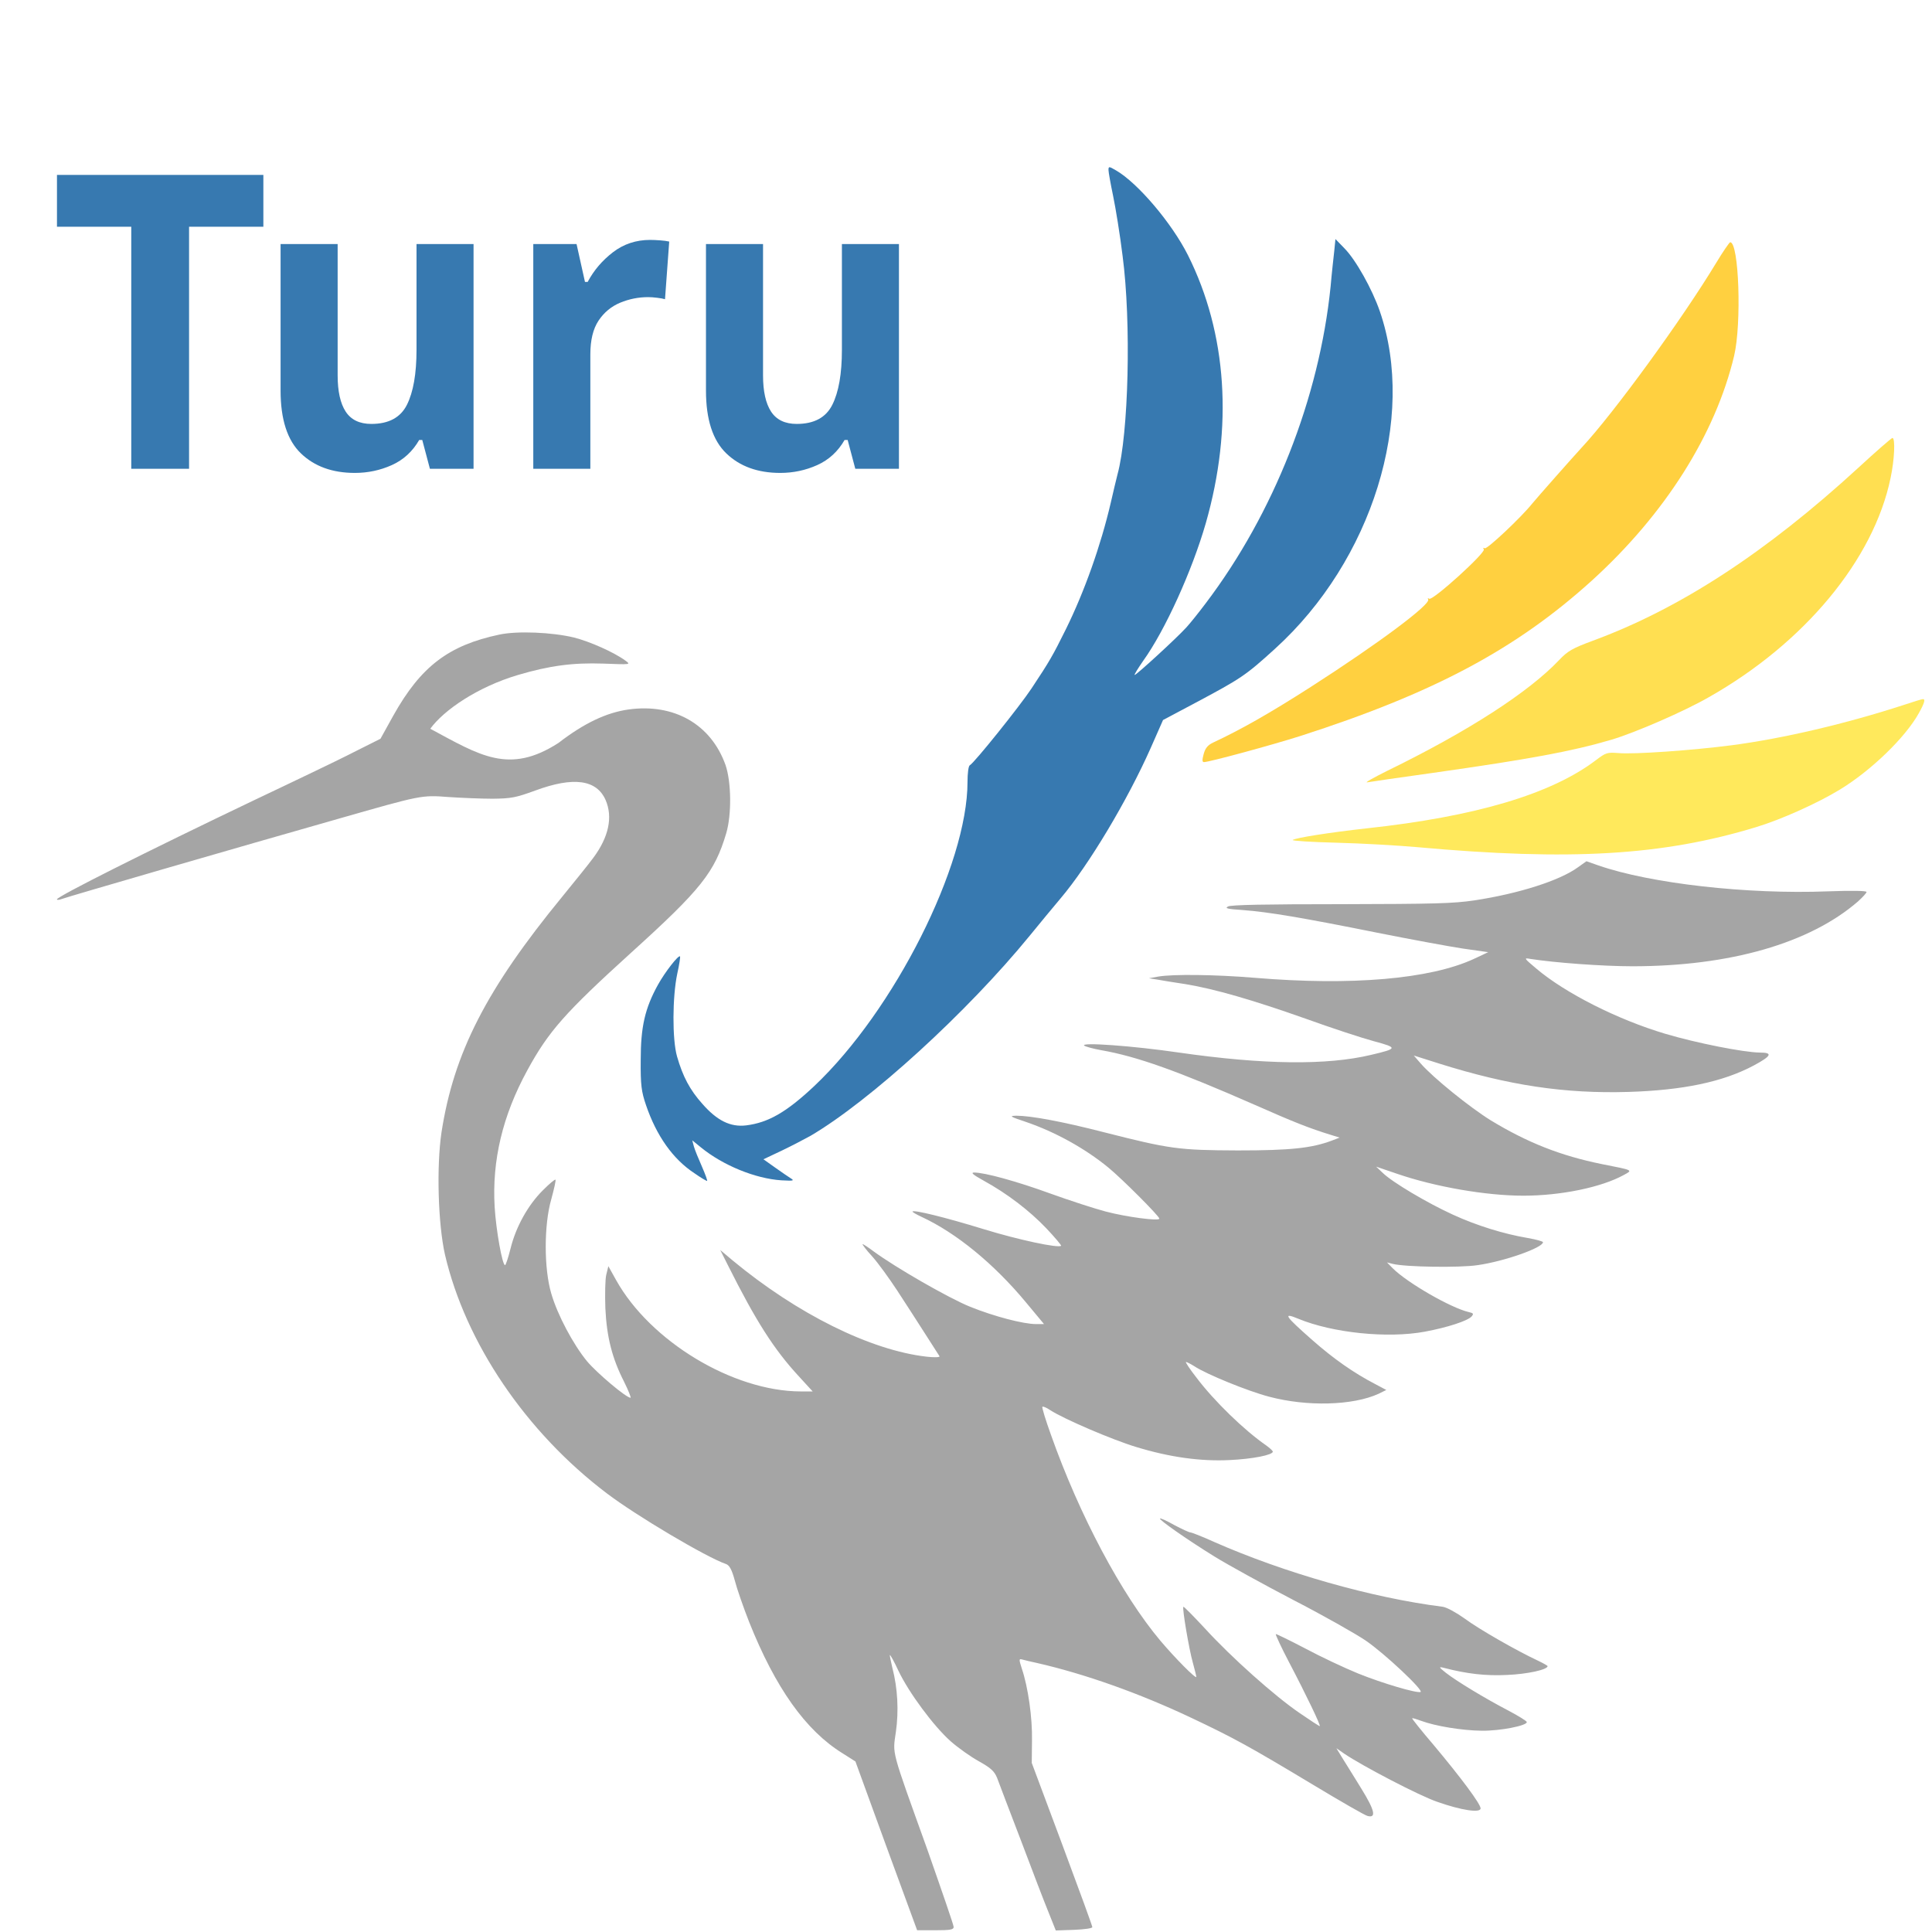
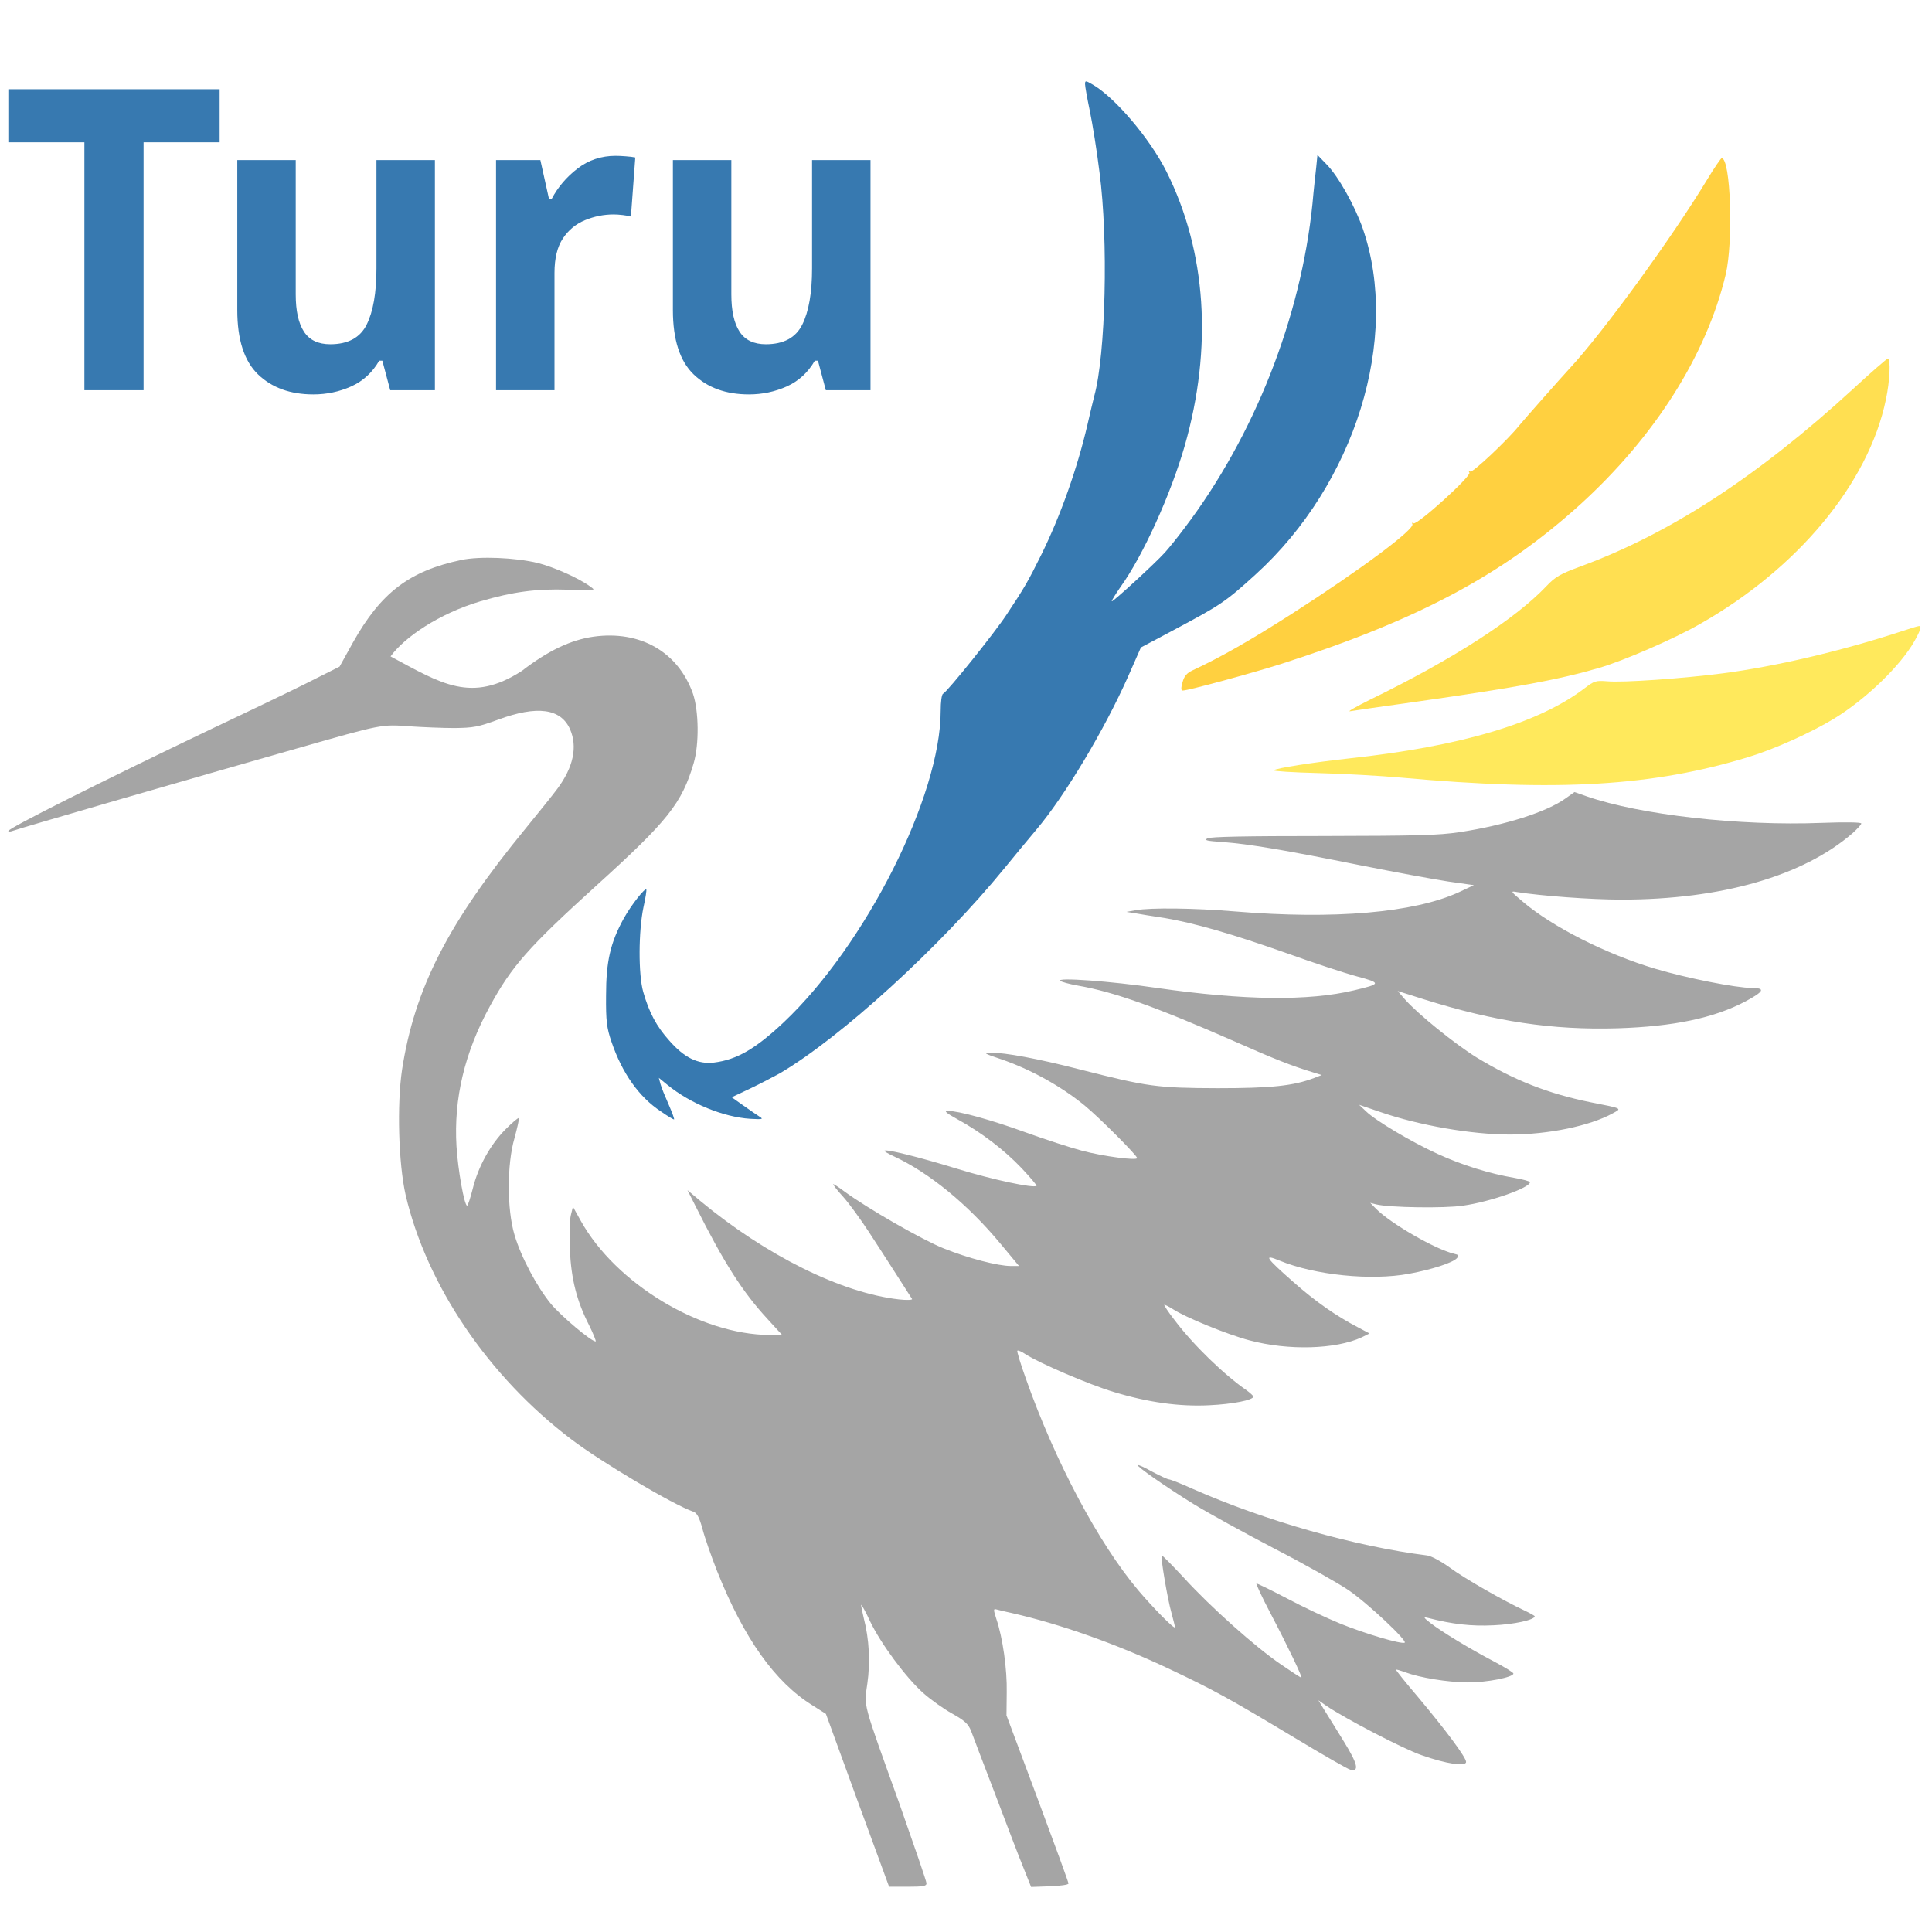
- <svg xmlns="http://www.w3.org/2000/svg" xmlns:xlink="http://www.w3.org/1999/xlink" version="1.0" width="1024pt" height="1024pt" viewBox="0 0 1024 1024" preserveAspectRatio="xMidYMid meet" id="svg11" xml:space="preserve">
+ <svg xmlns="http://www.w3.org/2000/svg" xmlns:xlink="http://www.w3.org/1999/xlink" version="1.0" width="400pt" height="400pt" viewBox="0 0 400 400" preserveAspectRatio="xMidYMid" id="svg11" xml:space="preserve">
  <defs id="defs11">
    <linearGradient id="linearGradient14">
      <stop style="stop-color:#000000;stop-opacity:1;" offset="0" id="stop14" />
      <stop style="stop-color:#000000;stop-opacity:0;" offset="1" id="stop15" />
    </linearGradient>
    <linearGradient xlink:href="#linearGradient14" id="linearGradient15" x1="5450.607" y1="5388.361" x2="7127.717" y2="6646.193" gradientUnits="userSpaceOnUse" />
  </defs>
-   <g transform="matrix(0.1224945,0,0,-0.1115579,-108.2447,1115.671)" fill="#000000" stroke="none" id="g11" style="fill:url(#linearGradient15);fill-opacity:1">
+   <g transform="matrix(0.04899778,0,0,-0.04462314,-53.65811,427.6654)" fill="#000000" stroke="none" id="g11" style="fill:url(#linearGradient15);fill-opacity:1">
    <path d="m 5680,9193 c 0,-10 9,-65 20,-123 11,-58 30,-186 41,-285 38,-315 26,-847 -22,-1038 -5,-23 -19,-84 -29,-134 -43,-203 -114,-423 -195,-603 -56,-124 -70,-151 -148,-280 -50,-83 -247,-353 -267,-365 -6,-3 -10,-39 -10,-79 0,-395 -317,-1086 -663,-1445 -120,-124 -199,-174 -295,-187 -68,-9 -126,23 -189,102 -54,66 -85,130 -110,226 -21,81 -20,283 1,392 9,44 14,81 12,83 -7,7 -64,-73 -95,-134 -57,-113 -75,-201 -75,-358 -1,-119 3,-151 23,-215 45,-145 116,-256 209,-323 27,-21 52,-37 55,-37 3,0 -7,30 -22,68 -15,37 -31,80 -35,96 l -7,29 38,-34 c 95,-85 235,-148 348,-156 51,-3 57,-2 41,9 -10,7 -41,30 -69,52 l -50,39 79,41 c 44,23 99,55 124,70 258,166 679,588 949,951 45,61 105,140 134,178 122,158 290,467 390,715 l 53,132 139,81 c 198,116 217,129 346,258 420,419 612,1096 453,1603 -33,105 -104,245 -154,300 l -38,43 -5,-55 c -3,-30 -11,-107 -16,-171 -49,-529 -246,-1078 -540,-1504 -30,-44 -68,-96 -84,-115 -43,-52 -220,-230 -224,-226 -2,2 15,32 37,67 95,145 212,429 271,654 119,457 92,902 -77,1273 -70,153 -217,343 -311,403 -31,20 -33,20 -33,2 z" id="path1" style="fill:#3779b0;fill-opacity:1" />
    <path d="m 8310,8753 c -148,-269 -443,-714 -582,-878 -37,-44 -194,-239 -214,-266 -48,-66 -196,-219 -206,-213 -7,4 -8,2 -4,-5 10,-15 -220,-244 -236,-235 -6,4 -8,3 -5,-3 14,-22 -217,-211 -508,-416 -179,-126 -303,-203 -422,-264 -23,-12 -34,-26 -41,-54 -7,-28 -7,-39 1,-39 23,0 297,82 417,124 578,204 934,413 1261,738 317,316 535,695 616,1068 33,153 21,540 -17,540 -3,0 -31,-44 -60,-97 z" id="path2" style="fill:#ffd040;fill-opacity:1" />
    <path d="m 8925,7779 c -400,-403 -772,-670 -1151,-823 -86,-35 -107,-48 -144,-91 -132,-153 -394,-339 -745,-527 -60,-33 -99,-57 -85,-54 14,3 142,23 285,45 416,65 600,102 770,157 102,33 316,135 422,202 414,257 714,654 787,1042 17,87 21,190 8,190 -4,0 -70,-63 -147,-141 z" id="path4" style="fill:#ffdf51;fill-opacity:1" />
    <path d="m 3045,6986 c -220,-51 -340,-151 -459,-384 l -56,-111 -98,-54 c -53,-30 -149,-81 -212,-114 -63,-33 -169,-89 -235,-123 -465,-244 -855,-459 -855,-472 0,-4 10,-3 22,2 23,10 758,244 1203,383 351,110 352,111 470,101 55,-4 141,-8 190,-8 81,1 100,5 185,39 165,67 265,52 304,-45 32,-81 14,-176 -54,-276 -18,-27 -79,-110 -134,-184 -328,-439 -469,-742 -522,-1119 -22,-162 -15,-435 15,-581 89,-419 350,-843 700,-1134 127,-106 431,-304 516,-336 15,-6 25,-26 38,-78 9,-39 37,-127 62,-197 114,-314 245,-516 404,-624 l 56,-39 133,-401 134,-401 h 79 c 66,0 79,3 79,16 0,9 -52,174 -114,368 -159,486 -150,449 -136,558 13,99 8,207 -15,304 -7,32 -12,60 -11,62 2,1 19,-32 37,-75 45,-104 153,-264 226,-335 32,-31 87,-74 122,-95 52,-32 67,-47 79,-79 7,-21 53,-154 102,-294 48,-140 102,-295 120,-343 l 32,-88 79,3 c 44,2 79,7 79,13 0,6 -59,183 -131,395 l -131,385 1,106 c 2,109 -17,255 -44,342 -13,45 -13,48 3,43 9,-3 37,-10 62,-16 208,-52 443,-144 665,-259 187,-97 255,-138 529,-319 121,-80 227,-147 237,-149 39,-11 31,27 -27,130 -31,56 -69,122 -83,147 l -25,45 34,-26 c 78,-58 325,-200 403,-229 103,-40 187,-54 187,-31 0,21 -84,145 -203,301 -53,68 -95,126 -93,127 2,2 19,-4 39,-12 61,-25 177,-46 262,-47 81,-1 195,24 195,41 0,5 -37,30 -82,56 -101,58 -221,138 -268,178 -31,27 -32,30 -10,24 102,-29 182,-39 275,-34 87,4 175,25 175,42 0,2 -19,14 -42,26 -90,46 -256,150 -317,200 -37,29 -77,53 -95,56 -305,42 -685,161 -989,308 -50,25 -97,45 -102,45 -6,0 -37,16 -70,35 -32,20 -60,34 -62,31 -6,-5 113,-97 235,-180 59,-40 213,-133 342,-207 129,-73 269,-160 312,-192 82,-61 255,-240 238,-245 -18,-6 -164,41 -270,88 -58,26 -161,79 -229,119 -68,39 -126,70 -127,68 -2,-2 23,-62 57,-133 77,-161 139,-304 133,-304 -3,0 -42,28 -87,62 -107,80 -296,265 -409,401 -50,59 -92,106 -94,104 -6,-5 25,-205 41,-266 8,-32 15,-63 15,-67 0,-13 -91,88 -155,171 -168,219 -351,597 -474,979 -23,70 -40,131 -37,133 3,3 18,-4 34,-16 59,-42 269,-141 372,-175 146,-49 280,-69 405,-62 98,5 186,24 186,40 0,4 -13,17 -28,29 -95,72 -226,211 -304,325 -28,39 -47,72 -44,72 4,0 20,-9 36,-20 52,-38 233,-119 324,-145 164,-48 363,-42 474,14 l 33,18 -48,28 c -93,53 -180,120 -272,209 -120,116 -130,133 -60,101 148,-67 386,-94 547,-61 98,20 184,51 202,72 10,13 8,16 -12,21 -78,20 -266,139 -329,208 l -25,28 25,-7 c 54,-15 289,-19 367,-6 116,18 283,83 283,109 0,4 -30,13 -66,20 -103,19 -221,59 -324,111 -110,55 -262,154 -303,198 l -29,30 91,-34 c 164,-62 385,-104 546,-104 163,0 338,40 434,98 40,24 45,22 -94,52 -179,40 -322,102 -481,208 -91,62 -249,202 -303,270 l -30,38 112,-39 c 299,-103 540,-143 817,-134 235,8 407,47 541,125 78,46 85,62 27,62 -70,1 -273,45 -408,89 -206,67 -435,194 -560,311 -52,48 -54,51 -25,45 104,-18 312,-35 442,-35 421,0 767,109 976,308 20,20 37,40 37,45 0,6 -65,7 -167,3 -349,-15 -767,37 -993,123 l -52,20 -37,-29 c -79,-63 -256,-125 -448,-157 -92,-15 -176,-17 -578,-18 -322,0 -476,-3 -488,-11 -15,-9 -2,-12 65,-17 110,-9 256,-36 578,-107 146,-32 314,-66 374,-76 l 109,-17 -64,-33 c -189,-95 -527,-127 -944,-89 -174,16 -357,18 -420,6 l -40,-8 35,-6 c 19,-4 75,-14 124,-22 126,-23 287,-74 519,-164 111,-44 244,-92 295,-107 105,-31 104,-35 -12,-65 -191,-50 -463,-47 -831,11 -199,32 -428,50 -410,33 6,-5 39,-15 75,-22 155,-30 330,-99 660,-258 173,-84 240,-113 332,-144 l 38,-13 -33,-14 c -87,-36 -178,-47 -407,-47 -257,1 -295,7 -578,86 -184,52 -319,79 -381,79 -32,-1 -28,-4 43,-30 125,-47 254,-125 355,-216 59,-53 221,-231 221,-243 0,-13 -144,8 -233,34 -48,14 -155,52 -238,85 -145,58 -284,100 -330,100 -16,0 -6,-10 40,-38 103,-62 199,-143 272,-227 37,-43 66,-81 64,-83 -12,-12 -184,28 -335,79 -169,57 -300,92 -308,84 -2,-2 16,-14 40,-26 149,-76 312,-222 451,-406 l 78,-103 h -34 c -55,0 -181,36 -285,82 -91,40 -324,187 -419,264 -23,19 -44,34 -47,34 -3,0 15,-27 42,-59 26,-32 74,-105 108,-162 34,-57 88,-149 120,-204 32,-55 61,-104 63,-108 2,-5 -23,-6 -55,-2 -243,30 -561,203 -841,458 l -53,49 34,-74 c 120,-263 199,-399 306,-526 l 60,-72 h -52 c -293,1 -651,238 -799,530 l -33,65 -9,-40 c -5,-22 -6,-94 -4,-160 6,-137 29,-237 81,-349 19,-42 31,-76 28,-76 -19,0 -145,117 -188,173 -60,80 -128,220 -155,322 -32,118 -32,327 0,448 12,49 21,91 18,93 -2,3 -27,-20 -55,-51 -64,-70 -116,-173 -139,-275 -10,-44 -21,-80 -24,-80 -12,0 -39,167 -45,276 -12,220 34,434 141,649 92,186 164,275 450,560 303,301 361,382 411,567 24,89 22,244 -3,324 -63,194 -223,294 -420,264 -96,-15 -192,-65 -303,-159 -213.477,-151.264 -339.888,-59.3 -554.581,67.419 59,89 204.581,198.581 379.58,255.581 136,44 236,59 369,54 119,-5 120,-5 96,14 -48,39 -154,91 -223,110 -95,25 -244,32 -322,14 z" id="path7" style="fill:#a5a5a5;fill-opacity:1" />
    <path d="m 9125,6653 c -254,-91 -527,-161 -749,-193 -168,-24 -424,-44 -490,-37 -48,4 -54,2 -96,-33 -194,-162 -522,-269 -995,-325 -156,-19 -307,-45 -318,-55 -4,-4 81,-10 190,-13 109,-3 266,-13 348,-21 663,-66 1063,-40 1467,95 111,37 266,114 362,178 135,90 284,248 342,363 25,49 30,69 17,67 -5,0 -39,-12 -78,-26 z" id="path8" style="fill:#ffe95c;fill-opacity:1" />
  </g>
-   <text xml:space="preserve" style="font-style:normal;font-variant:normal;font-weight:bold;font-stretch:normal;font-size:210.417px;font-family:'Noto Serif Myanmar';-inkscape-font-specification:'Noto Serif Myanmar, Bold';font-variant-ligatures:normal;font-variant-caps:normal;font-variant-numeric:normal;font-variant-east-asian:normal;fill:#3779b0;fill-opacity:1;stroke-width:19.643" x="27.105" y="239.642" id="text18" transform="scale(0.9644623,1.036847)">
-     <tspan id="tspan18" style="font-style:normal;font-variant:normal;font-weight:bold;font-stretch:normal;font-size:210.417px;font-family:'Noto Serif Myanmar';-inkscape-font-specification:'Noto Serif Myanmar, Bold';font-variant-ligatures:normal;font-variant-caps:normal;font-variant-numeric:normal;font-variant-east-asian:normal;fill:#3779b0;fill-opacity:1;stroke-width:19.643" x="27.105" y="239.642">Turu</tspan>
+   <text xml:space="preserve" style="font-style:normal;font-variant:normal;font-weight:bold;font-stretch:normal;font-size:84.167px;font-family:'Noto Serif Myanmar';-inkscape-font-specification:'Noto Serif Myanmar, Bold';font-variant-ligatures:normal;font-variant-caps:normal;font-variant-numeric:normal;font-variant-east-asian:normal;fill:#3779b0;fill-opacity:1;stroke-width:7.857" x="0.1" y="77.915" id="text18" transform="scale(0.9644623,1.036847)">
+     <tspan id="tspan18" style="font-style:normal;font-variant:normal;font-weight:bold;font-stretch:normal;font-size:84.167px;font-family:'Noto Serif Myanmar';-inkscape-font-specification:'Noto Serif Myanmar, Bold';font-variant-ligatures:normal;font-variant-caps:normal;font-variant-numeric:normal;font-variant-east-asian:normal;fill:#3779b0;fill-opacity:1;stroke-width:7.857" x="0.1" y="77.915">Turu</tspan>
  </text>
</svg>
